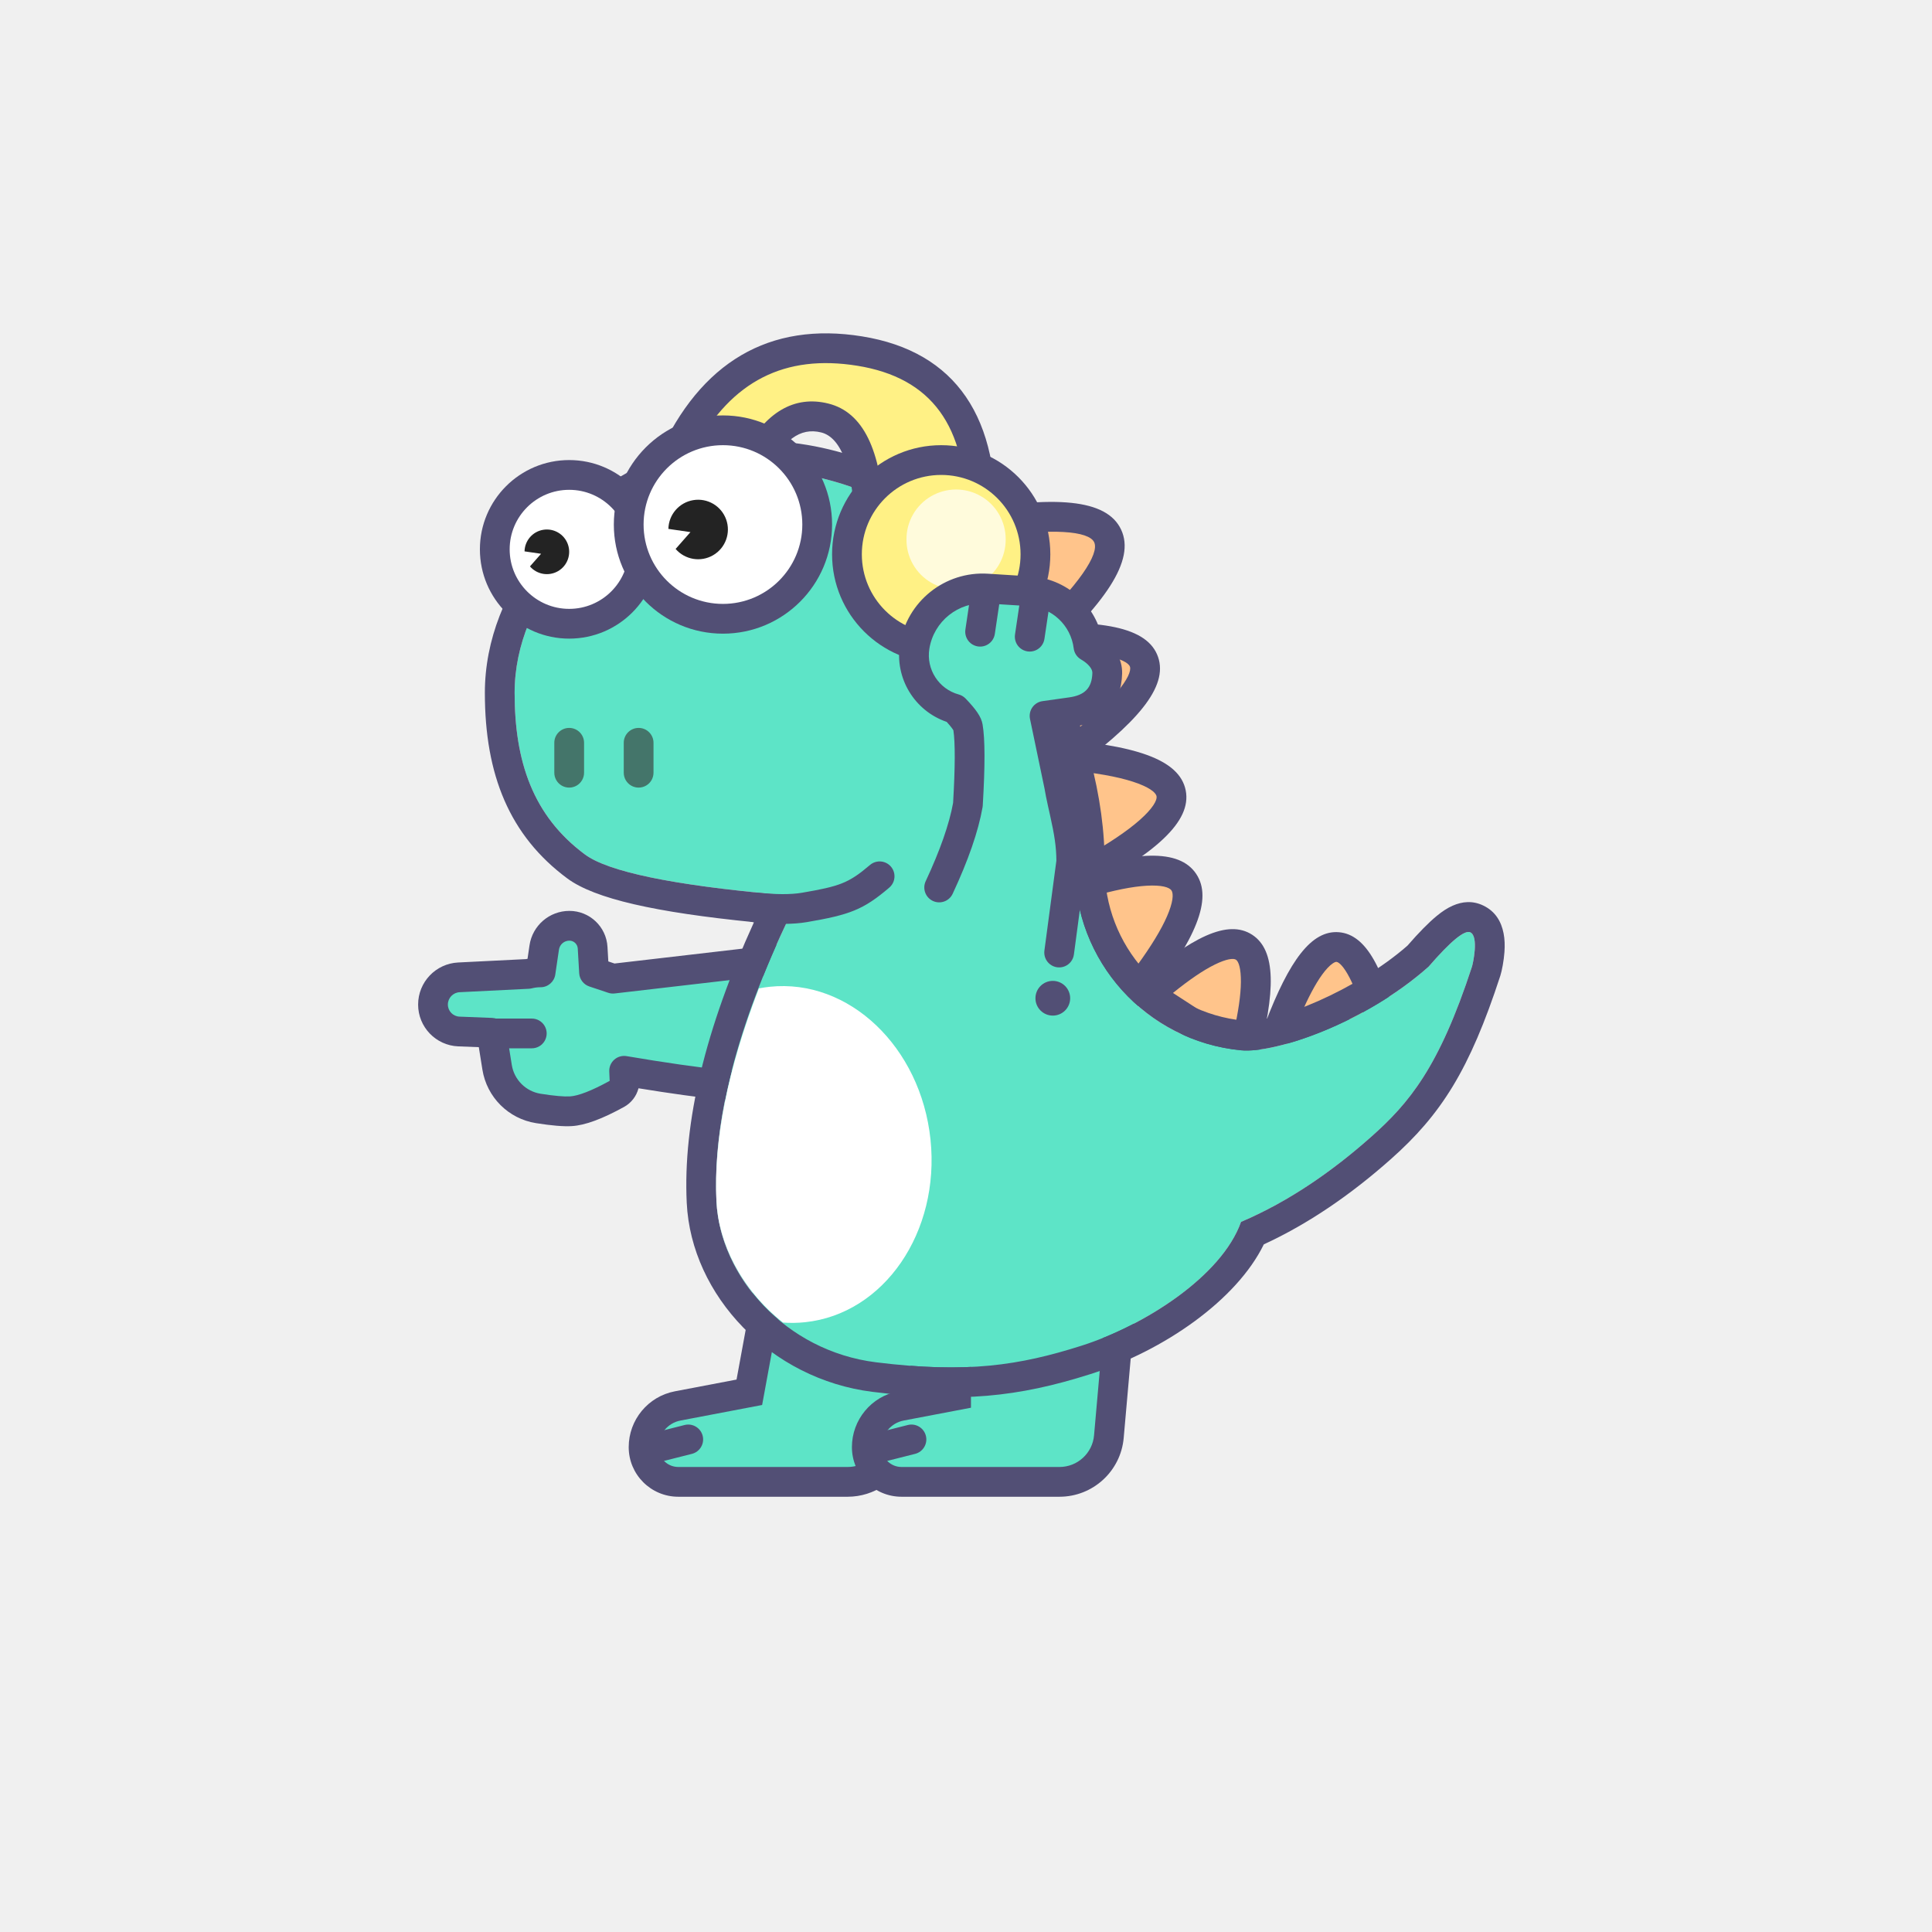
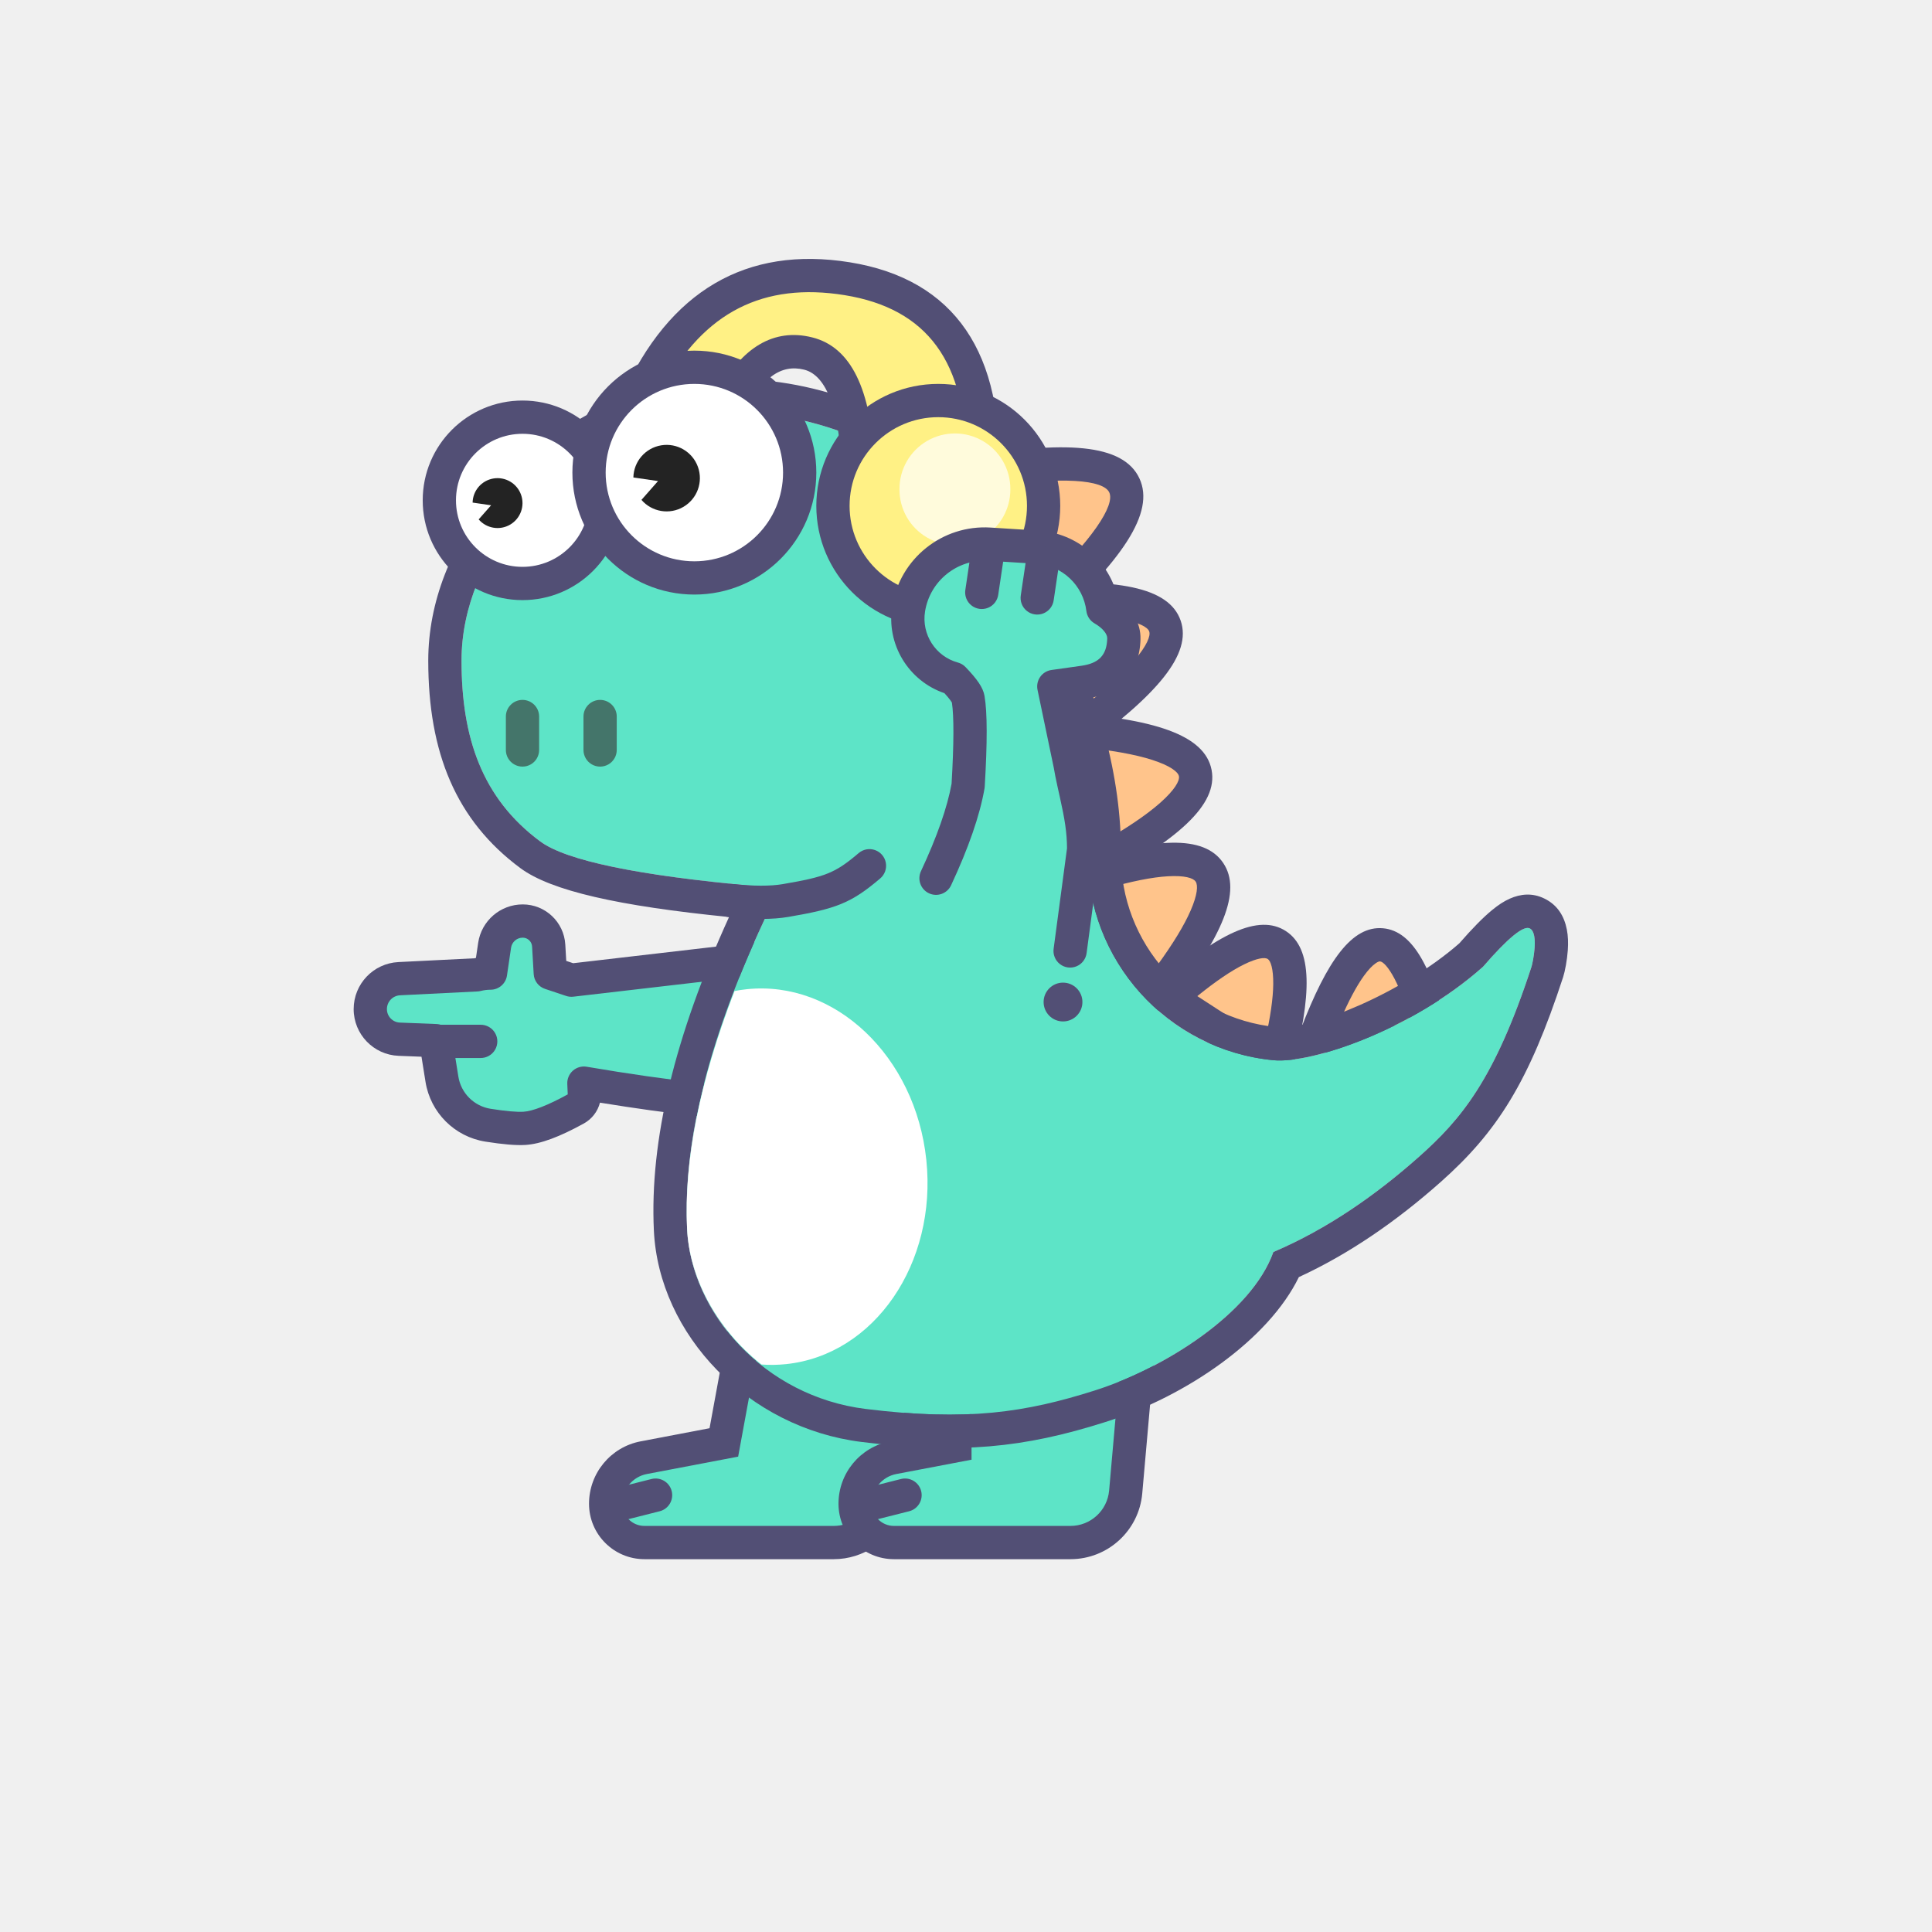
- <svg xmlns="http://www.w3.org/2000/svg" width="800px" height="800px" viewBox="25.6 25.6 972.8 972.8" class="icon" version="1.1">
+ <svg xmlns="http://www.w3.org/2000/svg" width="800px" height="800px" viewBox="76.8 76.8 870.4 870.4" class="icon" version="1.1">
  <path d="M419.847 691.537c-21.247-16.839-32.496-40.218-33.495-61.035-1.479-30.822 5.642-66.562 21.362-107.223a62.184 62.184 0 0 1 5.5-0.824c39.784-4.183 76.008 30.238 80.911 76.88 4.9 46.642-23.375 87.842-63.156 92.023a62.579 62.579 0 0 1-11.122 0.18z" fill="#FFFFFF" />
  <path d="M427.09 771.746h25.328a24.976 24.976 0 0 0 23.297-15.972l35.615-92.148c0.505-1.301 0.897-2.647 1.176-4.016 2.755-13.514-5.969-26.704-19.486-29.459l-44.819-9.139-0.472-0.09c-13.567-2.493-26.587 6.484-29.079 20.048l-15.745 85.666-36.075 6.871A21.129 21.129 0 0 0 349.659 754.263a17.483 17.483 0 0 0 17.483 17.483h59.949z" fill="#5DE4C7" />
  <path d="M396.463 720.239l14.818-80.619c3.242-17.638 20.165-29.306 37.803-26.065l0.614 0.117 44.821 9.136c17.57 3.582 28.912 20.727 25.333 38.298a33.01 33.01 0 0 1-1.529 5.222l-35.62 92.15A32.476 32.476 0 0 1 452.418 779.239H367.141c-13.794 0-24.976-11.184-24.976-24.976 0-13.742 9.765-25.545 23.265-28.115l31.032-5.909zM452.418 764.254a17.478 17.478 0 0 0 16.307-11.182l35.618-92.148a17.483 17.483 0 0 0-12.815-23.435l-44.821-9.131c-9.828-1.811-18.939 4.473-20.687 13.969l-16.671 90.711-41.112 7.83A13.637 13.637 0 0 0 357.151 754.263a9.99 9.99 0 0 0 9.99 9.99h85.277z" fill="#524F75" />
  <path d="M358.65 761.526l15.33-3.874a7.493 7.493 0 0 0-3.674-14.531l-15.33 3.876a7.493 7.493 0 1 0 3.674 14.528z" fill="#524F75" />
  <path d="M536.976 771.746h22.088a24.976 24.976 0 0 0 24.878-22.78l5.255-59.547a25.006 25.006 0 0 0-1.464-10.877c-4.795-12.932-19.166-19.528-32.099-14.736l-32.338 11.988a24.973 24.973 0 0 0-16.292 23.417v29.004l-27.783 5.292A21.129 21.129 0 0 0 462.049 754.263a17.483 17.483 0 0 0 17.483 17.483h57.444z" fill="#5DE4C7" />
  <path d="M499.512 722.017v-22.805c0-13.579 8.449-25.725 21.179-30.443l32.336-11.988c16.814-6.234 35.498 2.343 41.729 19.159 1.676 4.516 2.325 9.343 1.903 14.139l-5.255 59.547A32.468 32.468 0 0 1 559.064 779.239H479.532c-13.794 0-24.976-11.184-24.976-24.976 0-13.742 9.765-25.545 23.265-28.115l21.691-4.131zM559.064 764.254a17.483 17.483 0 0 0 17.415-15.947l5.252-59.547a17.483 17.483 0 0 0-23.492-17.93l-32.333 11.988a17.483 17.483 0 0 0-11.409 16.394v35.206l-33.872 6.451A13.637 13.637 0 0 0 469.541 754.263a9.99 9.99 0 0 0 9.99 9.99h79.532z" fill="#524F75" />
  <path d="M471.04 761.526l15.33-3.874a7.493 7.493 0 0 0-3.674-14.531l-15.33 3.876a7.493 7.493 0 1 0 3.674 14.528z" fill="#524F75" />
  <path d="M273.123 545.627l2.777 17.376a24.978 24.978 0 0 0 20.755 20.725c7.325 1.161 12.8 1.631 16.429 1.411 5.435-0.33 13.14-3.242 23.112-8.736a7.485 7.485 0 0 0 3.869-6.888l-0.207-4.743c19.106 3.254 36.152 5.692 51.138 7.318 17.378 1.888 45.238 9.471 83.583 22.75a7.493 7.493 0 0 0 9.945-7.078v-78.421a7.493 7.493 0 0 0-8.357-7.443l-141.941 16.489-9.511-3.184-0.719-12.418a11.719 11.719 0 0 0-11.699-11.039 12.802 12.802 0 0 0-12.668 10.939l-1.843 12.515c-2.153 0-4.241 0.27-6.236 0.779l-34.891 1.736a13.719 13.719 0 0 0-13.037 13.699 13.577 13.577 0 0 0 13.042 13.567l16.459 0.647z" fill="#5DE4C7" />
  <path d="M256.372 552.468a21.069 21.069 0 0 1-20.24-21.054 21.212 21.212 0 0 1 20.158-21.184l34.192-1.701c0.247-0.055 0.492-0.11 0.739-0.16l0.997-6.778a20.298 20.298 0 0 1 20.08-17.341 19.211 19.211 0 0 1 19.179 18.097l0.427 7.355 3.119 1.044 140.283-16.294a14.985 14.985 0 0 1 16.714 14.885v78.421a14.985 14.985 0 0 1-19.891 14.159c-37.848-13.11-65.266-20.572-81.94-22.383-12.882-1.396-27.246-3.384-43.093-5.967a14.978 14.978 0 0 1-7.283 9.396c-10.864 5.984-19.473 9.238-26.277 9.653-4.288 0.26-10.238-0.255-18.055-1.494a32.468 32.468 0 0 1-26.981-26.941l-1.808-11.311-10.32-0.402z m76.003 12.628a7.493 7.493 0 0 1 8.741-7.712c18.964 3.232 35.862 5.649 50.688 7.255 18.082 1.963 46.387 9.668 85.229 23.122v-78.421l-141.941 16.486a7.433 7.433 0 0 1-3.242-0.34l-9.511-3.179a7.495 7.495 0 0 1-5.103-6.673l-0.722-12.418a4.226 4.226 0 0 0-4.218-3.981c-2.635 0-4.87 1.931-5.255 4.538l-1.841 12.52a7.49 7.49 0 0 1-7.413 6.399c-1.499 0-2.967 0.185-4.386 0.547-0.485 0.125-0.979 0.2-1.479 0.225l-34.893 1.733a6.224 6.224 0 0 0-5.917 6.216 6.082 6.082 0 0 0 5.844 6.079l16.459 0.649a7.49 7.49 0 0 1 7.106 6.301l2.777 17.376a17.488 17.488 0 0 0 14.528 14.508c6.831 1.084 11.836 1.511 14.803 1.331 4.071-0.245 10.869-2.815 19.948-7.817l-0.205-4.745z" fill="#524F75" />
  <path d="M273.296 553.45h19.985a7.493 7.493 0 1 0 0-14.985h-19.985a7.493 7.493 0 0 0 0 14.985z" fill="#524F75" />
  <path d="M582.816 294.512c5.452 10.7-7.53 31.142-38.939 61.328l-32.491-63.773c42.171-9.069 65.981-8.254 71.43 2.445z" fill="#FFC48B" />
  <path d="M576.542 298.641c-2.632-5.642-20.832-7.37-53.555-2.333l21.761 46.664c24.344-22.915 34.481-38.565 31.794-44.332z m13.579-6.331c7.2 15.44-7.692 37.179-42.843 68.678a7.493 7.493 0 0 1-11.791-2.413l-30.248-64.867a7.493 7.493 0 0 1 5.472-10.542c46.127-8.249 72.14-6.449 79.41 9.144z" fill="#524F75" />
  <path d="M600.181 355.7c4.775 9.79-7.323 28.13-36.292 55.016l-28.462-58.366c38.393-7.558 59.979-6.441 64.754 3.349z" fill="#FFC48B" />
  <path d="M562.653 396.92c11.381-8.689 19.811-16.267 25.248-22.653 5.577-6.554 7.33-10.979 6.644-12.975-0.662-1.916-4.601-4.141-12.84-5.59-8.155-1.431-19.399-1.836-33.65-1.176l14.598 42.394z m46.06-40.508c5.185 15.055-10.442 33.407-45.421 58.695a7.493 7.493 0 0 1-11.474-3.634l-21.142-61.398a7.493 7.493 0 0 1 6.541-9.913c42.751-3.092 66.258 1.034 71.495 16.249z" fill="#524F75" />
  <path d="M614.118 421.291c3.547 10.302-10.697 27.029-42.726 50.183l-21.142-61.398c39.029-2.825 60.321 0.914 63.868 11.214z" fill="#FFC48B" />
  <path d="M599.547 438.427c6.436-5.712 8.786-9.85 8.384-11.923-0.387-1.988-3.981-4.74-11.936-7.32-7.872-2.553-18.951-4.518-33.158-5.849l8.557 44.015c12.475-7.021 21.879-13.352 28.153-18.922z m23.092-14.783c3.04 15.63-14.99 31.632-53.146 51.804a7.495 7.495 0 0 1-10.859-5.195l-12.39-63.743a7.493 7.493 0 0 1 7.857-8.904c42.763 2.885 65.469 10.242 68.538 26.037z" fill="#524F75" />
  <path d="M622.177 470.491c5.54 8.864-3.067 26.889-25.812 54.07l-33.015-52.831c33.68-9.691 53.288-10.103 58.828-1.239z" fill="#FFC48B" />
  <path d="M613.204 487.012c3.07-7.048 3.404-11.344 2.25-13.055-1.104-1.638-5.008-2.8-12.438-2.385-7.166 0.402-16.606 2.285-28.242 5.664l23.325 34.579c7.161-9.828 12.198-18.122 15.105-24.803z m14.673-21.432c8.557 12.68-0.317 33.068-24.209 63.735a7.495 7.495 0 0 1-12.123-0.415l-34.838-51.65a7.493 7.493 0 0 1 3.894-11.314c36.664-11.951 58.63-13.18 67.277-0.357z" fill="#524F75" />
  <path d="M651.309 502.15c8.207 4.93 8.679 23.22 1.416 54.866l-48.912-29.391c23.46-21.916 39.289-30.408 47.496-25.475z" fill="#FFC48B" />
  <path d="M650.42 520.112c0.057-6.848-1.126-10.395-2.488-11.281-1.291-0.837-4.783-0.445-10.722 2.48-5.697 2.805-12.72 7.563-20.992 14.261l30.56 19.846c2.373-10.405 3.582-18.864 3.641-25.305z m5.672-23.847c12.093 7.852 11.908 28.41 2.662 63.093a7.493 7.493 0 0 1-11.321 4.353l-47.858-31.077a7.49 7.49 0 0 1-0.839-11.933c26.861-23.395 45.123-32.381 57.356-24.436z" fill="#524F75" />
  <path d="M699.946 502.512c8.861 1.089 16.199 16.489 22.018 46.205l-52.821-6.486c11.674-27.568 21.939-40.808 30.802-39.719z" fill="#FFC48B" />
  <path d="M705.121 517.857c-2.877-5.53-5.285-7.815-6.584-7.93-0.37-0.032-0.967 0.152-1.951 0.827-1.541 1.056-3.357 2.952-5.34 5.699-3.357 4.658-6.946 11.404-10.715 20.198l32.441 2.84c-2.535-9.241-5.167-16.469-7.852-21.634z m-5.277-22.86c13.722 1.201 22.638 18.345 30.268 51.178a7.495 7.495 0 0 1-7.955 9.161l-53.018-4.638a7.493 7.493 0 0 1-6.344-10.143c11.963-31.244 23.16-46.772 37.049-45.558z" fill="#524F75" />
  <path d="M356.822 272.884c29.793-12.213 63.97-15.185 103.207 0s84.415 80.037 99.88 138.272c4.735 17.833 7.036 34.589 6.901 50.271-0.42 48.003 35.895 88.374 83.673 93.017 17.313 1.683 62.736-13.864 94.443-42.104 11.174-12.907 18.187-18.667 21.047-17.276 4.286 2.085 1.301 15.737 0.797 17.276-16.599 50.805-31.687 68.74-50.843 85.744s-41.112 32.418-65.444 42.771c-9.765 27.533-49.1 52.406-80.342 62.344s-57.771 14.019-103.387 8.354-78.588-43.163-80.404-81.048c-1.933-40.308 10.38-88.239 36.941-143.795a7.488 7.488 0 0 0-6.089-10.695c-52.993-4.765-85.342-11.481-97.043-20.15C293.798 436.329 284.722 408.813 284.722 374.437c0-49.299 42.306-89.343 72.1-101.553z" fill="#5DE4C7" />
  <path d="M356.822 272.884C327.028 285.094 284.722 325.137 284.722 374.437c0 34.376 9.076 61.892 35.438 81.425 11.701 8.669 44.049 15.387 97.043 20.15a7.493 7.493 0 0 1 6.089 10.695c-26.562 55.556-38.875 103.489-36.941 143.795 1.818 37.886 34.791 75.384 80.404 81.048s72.145 1.583 103.387-8.354 70.576-34.811 80.342-62.344c24.331-10.352 46.285-25.767 65.444-42.771s34.247-34.938 50.843-85.744c0.502-1.538 3.487-15.19-0.797-17.276-2.86-1.391-9.873 4.368-21.047 17.276-31.707 28.242-77.132 43.787-94.443 42.104-47.778-4.643-84.093-45.014-83.673-93.017 0.137-15.682-2.165-32.438-6.901-50.271-15.465-58.233-60.643-123.085-99.88-138.27s-73.413-12.213-103.207 0z m392.239 213.874c2.71-2.225 5.26-3.921 7.925-5.1 4.878-2.158 10.145-2.695 15.545-0.067 6.084 2.96 8.994 8.075 10.148 13.936 0.589 2.987 0.674 6.087 0.44 9.438-0.307 4.316-1.259 9.451-2.103 12.028-15.455 47.314-29.711 69.732-55.141 92.3-20.395 18.097-41.674 32.616-63.918 42.866-13.567 27.903-50.171 53.52-87.272 65.319-36.759 11.694-65.504 14.443-109.775 8.944-51.113-6.349-91.278-48.343-93.526-95.202-1.951-40.665 9.436-87.707 33.864-141.287-49.686-4.958-80.147-11.761-94.008-22.031-29.022-21.502-41.502-52.044-41.502-93.464 0-26.544 10.395-52.059 28.207-74.103 15.073-18.654 34.871-33.807 53.193-41.317 36.16-14.823 74.163-15.645 114.301-0.11 43.602 16.876 92.035 84.697 108.956 148.403 5.068 19.081 7.548 37.164 7.4 54.25-0.352 40.236 30.091 74.075 70.139 77.971 15.66 1.521 56.765-15.35 82.332-37.763 5.797-6.656 10.662-11.619 14.796-15.01z" fill="#524F75" />
  <path d="M312.195 392.117a7.493 7.493 0 0 1 7.493 7.493v14.985a7.493 7.493 0 1 1-14.985 0v-14.985a7.493 7.493 0 0 1 7.493-7.493zM347.161 392.117a7.493 7.493 0 0 1 7.493 7.493v14.985a7.493 7.493 0 1 1-14.985 0v-14.985a7.493 7.493 0 0 1 7.493-7.493z" fill="#44756A" />
  <path d="M405.069 489.952c10.912 1.139 19.841 1.139 26.891-0.065 21.561-3.689 28.31-6.211 41.365-17.313a7.493 7.493 0 1 0-9.708-11.416c-10.62 9.031-15.035 10.68-34.187 13.956-5.51 0.942-13.145 0.942-22.808-0.067a7.493 7.493 0 1 0-1.553 14.905z" fill="#524F75" />
  <path d="M419.847 691.537c-21.247-16.839-32.498-40.218-33.497-61.035-1.476-30.822 5.642-66.562 21.362-107.22a62.184 62.184 0 0 1 5.5-0.824c39.784-4.183 76.008 30.238 80.911 76.88 4.9 46.642-23.375 87.842-63.156 92.023-3.746 0.392-7.46 0.445-11.119 0.177z" fill="#FFFFFF" />
  <path d="M404.69 261.145L364.025 257.973C383.775 213.926 415.264 195.392 458.485 202.37 501.708 209.346 521.92 239.294 519.121 292.215H463.515c-0.574-33.819-8.117-52.534-22.633-56.148-14.516-3.611-26.579 4.745-36.192 25.078z" fill="#FFF185" />
  <path d="M442.69 228.797c17.645 4.391 26.444 23.52 28.073 55.925H511.875C512.45 239.936 494.517 215.774 457.291 209.765 420.822 203.881 394.02 217.395 375.626 251.362l24.641 1.923c10.759-19.953 25.145-28.789 42.424-24.489zM352.833 264.614l4.353-9.708C378.283 207.867 412.989 187.437 459.679 194.972 506.98 202.607 529.59 236.112 526.601 292.612L526.224 299.707H456.147l-0.125-7.365c-0.522-30.76-6.863-46.492-16.951-49.005-10.46-2.602-19.359 3.562-27.606 21.009l-2.208 4.67L352.833 264.614z" fill="#524F75" />
  <path d="M499.512 304.702m-47.454 0a47.454 47.454 0 1 0 94.907 0 47.454 47.454 0 1 0-94.907 0Z" fill="#FFF185" />
  <path d="M499.512 359.649c-30.345 0-54.946-24.601-54.946-54.946s24.601-54.946 54.946-54.946 54.946 24.601 54.946 54.946-24.601 54.946-54.946 54.946z m0-14.985c22.068 0 39.961-17.893 39.961-39.961s-17.893-39.961-39.961-39.961-39.961 17.893-39.961 39.961 17.893 39.961 39.961 39.961z" fill="#524F75" />
  <path d="M507.005 297.21m-24.976 0a24.976 24.976 0 1 0 49.951 0 24.976 24.976 0 1 0-49.951 0Z" fill="#FFFBDC" />
  <path d="M312.195 302.205m-37.463 0a37.463 37.463 0 1 0 74.927 0 37.463 37.463 0 1 0-74.927 0Z" fill="#FFFFFF" />
  <path d="M312.195 347.161C287.367 347.161 267.239 327.033 267.239 302.205S287.367 257.249 312.195 257.249s44.956 20.128 44.956 44.956-20.128 44.956-44.956 44.956z m0-14.985c16.551 0 29.971-13.419 29.971-29.971S328.746 272.234 312.195 272.234 282.224 285.654 282.224 302.205s13.419 29.971 29.971 29.971z" fill="#524F75" />
  <path d="M292.447 310.799A11.239 11.239 0 1 0 289.717 303.226l8.332 1.211-5.602 6.361z" fill="#232323" />
  <path d="M498.458 472.544c7.663-16.416 12.495-30.343 14.498-41.782 1.154-19.381 1.154-32.446 0-39.194-0.307-1.791-2.498-4.81-6.571-9.059-13.622-3.711-22.528-17.178-20.235-31.432C488.987 333.432 504.762 320.827 522.6 321.951l21.511 1.356c15.465 0.977 27.733 12.88 29.559 27.85 4.77 2.77 9.588 7.443 9.448 13.389-0.305 13.002-8.569 18.27-18.115 19.616l-13.444 1.893 7.358 35.273c1.941 11.853 6.087 23.487 6.087 38.123l-6.087 45.655" fill="#5DE4C7" />
  <path d="M552.273 426.651c0.28 1.414 0.589 2.882 0.977 4.628 0.147 0.674 0.3 1.359 0.507 2.28l0.507 2.265c2.283 10.23 3.204 16.132 3.247 23.14l-6.017 45.153a7.493 7.493 0 1 0 14.853 1.978l6.084-45.655c0.045-0.327 0.067-0.659 0.067-0.989 0-8.592-1.049-15.43-3.609-26.891l-0.51-2.278-0.495-2.225a184.817 184.817 0 0 1-0.909-4.318 124.426 124.426 0 0 1-0.662-3.621l-5.779-27.758 5.517-0.777c14.513-2.043 24.196-11.179 24.561-26.859 0.172-7.388-3.881-13.547-10.108-18.055A39.302 39.302 0 0 0 544.586 315.832l-21.511-1.356C501.383 313.104 482.202 328.432 478.752 349.888c-2.762 17.196 7.358 33.68 23.527 39.197 1.176 1.286 2.093 2.385 2.74 3.277 0.285 0.392 0.495 0.714 0.629 0.949 0.942 6.134 0.922 18.474-0.145 36.574-1.921 10.635-6.521 23.829-13.834 39.491a7.493 7.493 0 0 0 13.577 6.341c7.92-16.963 12.96-31.487 15.09-43.657 0.05-0.28 0.082-0.562 0.1-0.847 1.189-19.941 1.189-33.41-0.095-40.903-0.654-3.826-3.404-7.62-8.547-12.982a7.5 7.5 0 0 0-3.437-2.043c-10.038-2.735-16.474-12.653-14.808-23.015a27.208 27.208 0 0 1 28.577-22.838l21.511 1.356a24.311 24.311 0 0 1 22.595 21.279 7.485 7.485 0 0 0 3.674 5.572c3.696 2.145 5.767 4.768 5.722 6.733-0.18 7.74-3.941 11.284-11.671 12.373l-13.442 1.893a7.493 7.493 0 0 0-6.291 8.949l7.325 35.118c0.21 1.261 0.45 2.562 0.722 3.944z" fill="#524F75" />
  <path d="M555.707 528.234m-8.741 0a8.741 8.741 0 1 0 17.483 0 8.741 8.741 0 1 0-17.483 0Z" fill="#524F75" />
  <path d="M514.058 326.683l-2.34 15.765a7.493 7.493 0 1 0 14.821 2.2l2.343-15.765a7.493 7.493 0 0 0-14.823-2.2zM539.034 329.181l-2.34 15.765a7.493 7.493 0 1 0 14.821 2.2l2.343-15.765a7.493 7.493 0 0 0-14.823-2.2z" fill="#524F75" />
  <path d="M389.62 289.717m-47.454 0a47.454 47.454 0 1 0 94.907 0 47.454 47.454 0 1 0-94.907 0Z" fill="#FFFFFF" />
  <path d="M389.62 344.663C359.274 344.663 334.673 320.062 334.673 289.717S359.274 234.771 389.62 234.771s54.946 24.601 54.946 54.946-24.601 54.946-54.946 54.946z m0-14.985c22.068 0 39.961-17.893 39.961-39.961S411.688 249.756 389.62 249.756 349.659 267.649 349.659 289.717s17.893 39.961 39.961 39.961z" fill="#524F75" />
  <path d="M365.788 302.008A14.985 14.985 0 1 0 362.146 291.91l11.109 1.616-7.468 8.482z" fill="#232323" />
</svg>
